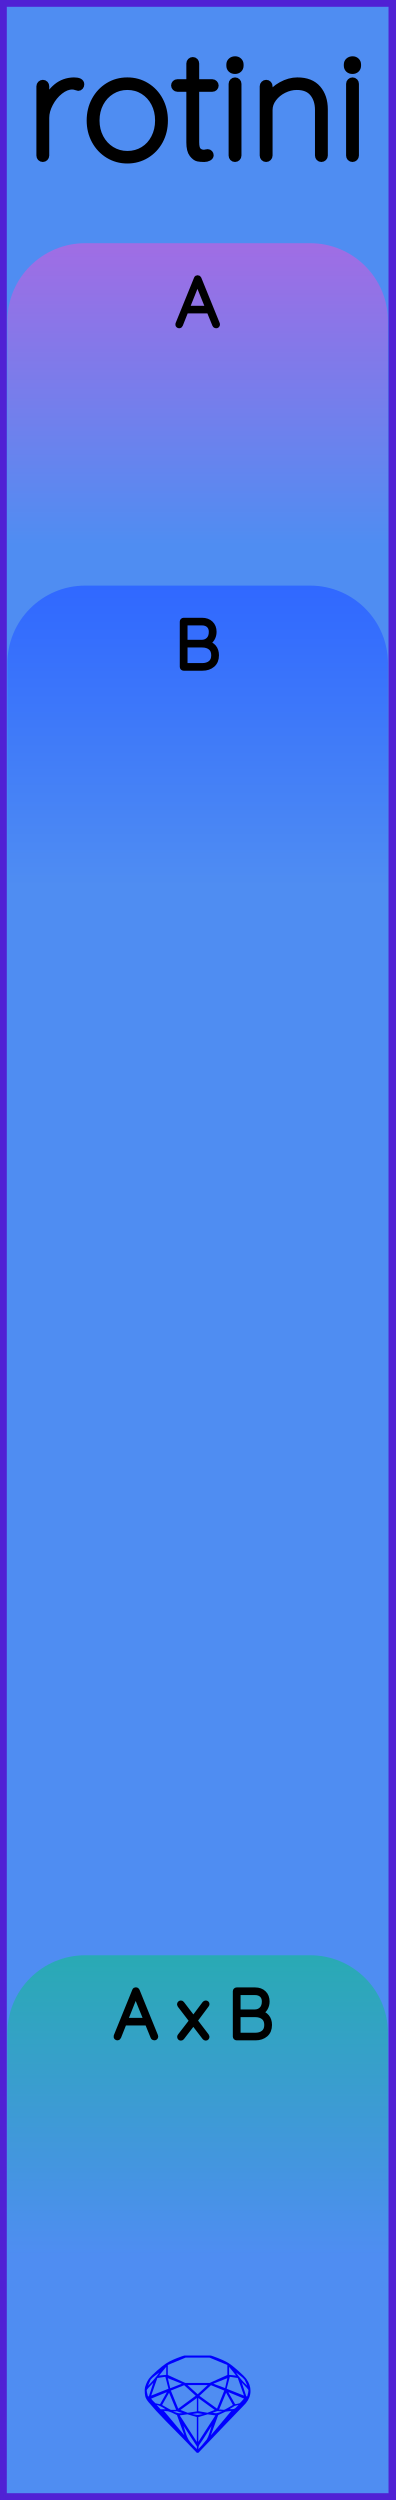
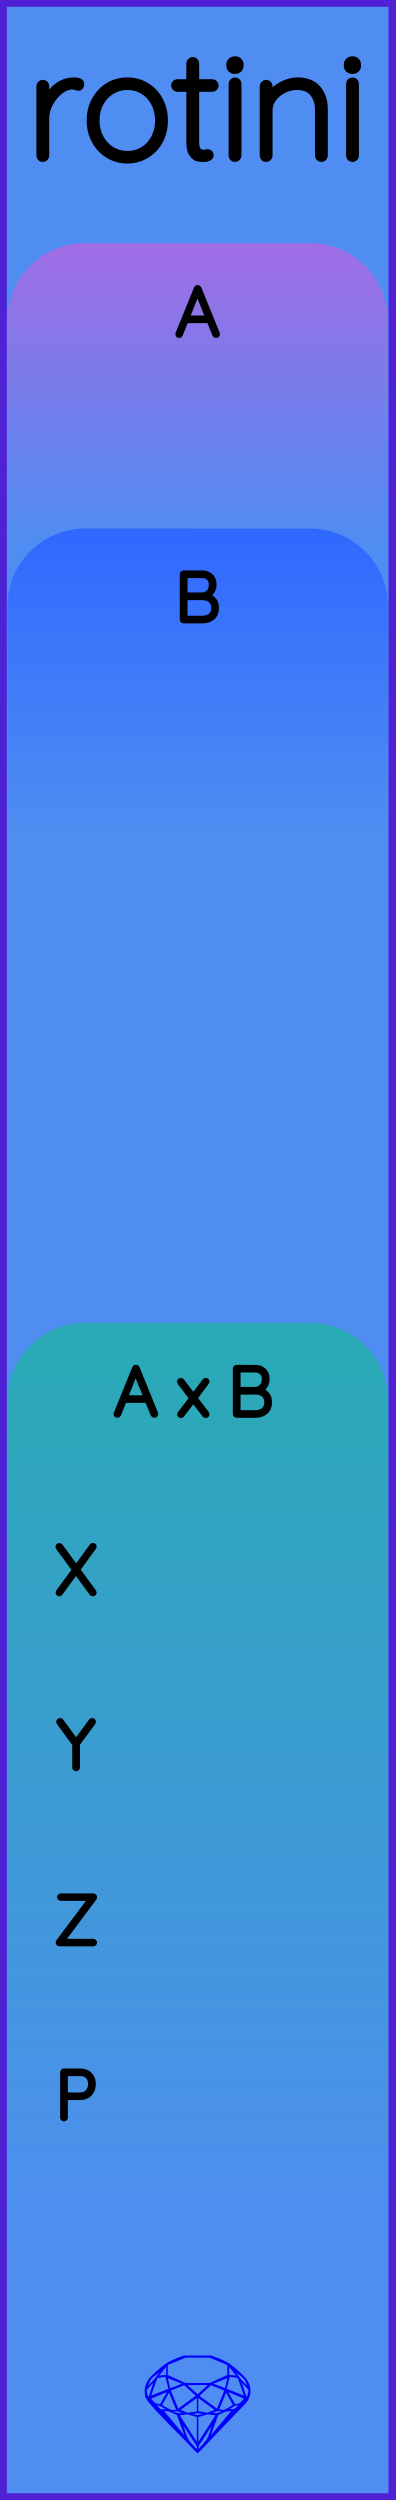
<svg xmlns="http://www.w3.org/2000/svg" width="20.32mm" height="128.50mm" viewBox="0 0 20.32 128.50">
  <g id="PanelLayer">
    <defs>
      <linearGradient id="gradient_a" x1="0" y1="12.5" x2="0" y2="28" gradientUnits="userSpaceOnUse">
        <stop style="stop-color:#a06de4;stop-opacity:1;" offset="0" />
        <stop style="stop-color:#4f8df2;stop-opacity:1;" offset="1" />
      </linearGradient>
-       <linearGradient id="gradient_b" x1="0" y1="30.1" x2="0" y2="45.6" gradientUnits="userSpaceOnUse">
+       <linearGradient id="gradient_b" x1="0" y1="27.167" x2="0" y2="42.667" gradientUnits="userSpaceOnUse">
        <stop style="stop-color:#3068ff;stop-opacity:1;" offset="0" />
        <stop style="stop-color:#4f8df2;stop-opacity:1;" offset="1" />
      </linearGradient>
-       <linearGradient id="gradient_c" x1="0" y1="100.5" x2="0" y2="116" gradientUnits="userSpaceOnUse">
+       <linearGradient id="gradient_c" x1="0" y1="68" x2="0" y2="116" gradientUnits="userSpaceOnUse">
        <stop style="stop-color:#29aab4;stop-opacity:1;" offset="0" />
        <stop style="stop-color:#4f8df2;stop-opacity:1;" offset="1" />
      </linearGradient>
    </defs>
    <rect id="border_rect" width="20.32" height="128.5" x="0" y="0" style="display:inline;fill:#4f8df2;fill-opacity:1;fill-rule:nonzero;stroke:#5021d4;stroke-width:0.7;stroke-linecap:round;stroke-linejoin:round;stroke-dasharray:none;stroke-opacity:1;image-rendering:auto" />
    <path id="model_name" d="M4.157 4.333Q4.157 4.403 4.118 4.449Q4.079 4.496 4.017 4.496Q3.994 4.496 3.905 4.461Q3.815 4.426 3.714 4.426Q3.396 4.426 3.078 4.678Q2.76 4.93 2.558 5.315Q2.356 5.699 2.356 6.056V7.996Q2.356 8.058 2.31 8.105Q2.263 8.151 2.201 8.151Q2.131 8.151 2.088 8.105Q2.046 8.058 2.046 7.996V4.434Q2.046 4.372 2.092 4.325Q2.139 4.278 2.201 4.278Q2.271 4.278 2.314 4.325Q2.356 4.372 2.356 4.434V5.256Q2.535 4.783 2.911 4.472Q3.288 4.162 3.8 4.154Q4.157 4.154 4.157 4.333ZM6.547 8.229Q6.012 8.229 5.573 7.961Q5.135 7.693 4.882 7.228Q4.63 6.762 4.63 6.195Q4.63 5.621 4.882 5.155Q5.135 4.69 5.569 4.422Q6.004 4.154 6.547 4.154Q7.083 4.154 7.521 4.422Q7.96 4.69 8.208 5.155Q8.456 5.621 8.456 6.195Q8.456 6.77 8.208 7.232Q7.96 7.693 7.521 7.961Q7.083 8.229 6.547 8.229ZM6.547 4.449Q6.097 4.449 5.728 4.678Q5.36 4.907 5.15 5.303Q4.941 5.699 4.941 6.195Q4.941 6.684 5.15 7.08Q5.36 7.476 5.728 7.705Q6.097 7.934 6.547 7.934Q7.005 7.934 7.37 7.709Q7.735 7.484 7.94 7.084Q8.146 6.684 8.146 6.195Q8.146 5.699 7.94 5.303Q7.735 4.907 7.37 4.678Q7.005 4.449 6.547 4.449ZM11.064 4.395Q11.064 4.457 11.021 4.5Q10.979 4.542 10.917 4.542H10.063V7.305Q10.063 7.647 10.183 7.759Q10.304 7.872 10.49 7.872Q10.521 7.872 10.579 7.856Q10.637 7.841 10.676 7.841Q10.73 7.841 10.769 7.883Q10.808 7.926 10.808 7.981Q10.808 8.05 10.715 8.101Q10.622 8.151 10.498 8.151Q10.304 8.151 10.172 8.124Q10.04 8.097 9.896 7.915Q9.753 7.732 9.753 7.321V4.542H9.116Q9.062 4.542 9.015 4.496Q8.969 4.449 8.969 4.395Q8.969 4.333 9.011 4.29Q9.054 4.247 9.116 4.247H9.753V3.262Q9.753 3.2 9.799 3.153Q9.846 3.107 9.908 3.107Q9.978 3.107 10.02 3.153Q10.063 3.2 10.063 3.262V4.247H10.917Q10.971 4.247 11.018 4.294Q11.064 4.341 11.064 4.395ZM12.081 8.151Q12.011 8.151 11.968 8.105Q11.926 8.058 11.926 7.996V4.31Q11.926 4.247 11.972 4.201Q12.019 4.154 12.081 4.154Q12.151 4.154 12.193 4.201Q12.236 4.247 12.236 4.31V7.996Q12.236 8.058 12.19 8.105Q12.143 8.151 12.081 8.151ZM11.809 3.378V3.316Q11.809 3.207 11.887 3.138Q11.964 3.068 12.089 3.068Q12.197 3.068 12.271 3.138Q12.345 3.207 12.345 3.316V3.378Q12.345 3.487 12.271 3.557Q12.197 3.627 12.081 3.627Q11.957 3.627 11.883 3.557Q11.809 3.487 11.809 3.378ZM16.675 5.621V7.996Q16.675 8.058 16.629 8.105Q16.582 8.151 16.52 8.151Q16.45 8.151 16.408 8.105Q16.365 8.058 16.365 7.996V5.652Q16.365 5.124 16.09 4.787Q15.814 4.449 15.255 4.449Q14.914 4.449 14.584 4.612Q14.254 4.775 14.044 5.055Q13.835 5.334 13.835 5.652V7.996Q13.835 8.058 13.788 8.105Q13.742 8.151 13.68 8.151Q13.61 8.151 13.567 8.105Q13.524 8.058 13.524 7.996V4.434Q13.524 4.372 13.571 4.325Q13.618 4.278 13.68 4.278Q13.749 4.278 13.792 4.325Q13.835 4.372 13.835 4.434V4.954Q14.06 4.604 14.467 4.379Q14.875 4.154 15.286 4.154Q15.977 4.154 16.326 4.562Q16.675 4.969 16.675 5.621ZM18.119 8.151Q18.049 8.151 18.006 8.105Q17.964 8.058 17.964 7.996V4.31Q17.964 4.247 18.01 4.201Q18.057 4.154 18.119 4.154Q18.189 4.154 18.232 4.201Q18.274 4.247 18.274 4.31V7.996Q18.274 8.058 18.228 8.105Q18.181 8.151 18.119 8.151ZM17.847 3.378V3.316Q17.847 3.207 17.925 3.138Q18.003 3.068 18.127 3.068Q18.235 3.068 18.309 3.138Q18.383 3.207 18.383 3.316V3.378Q18.383 3.487 18.309 3.557Q18.235 3.627 18.119 3.627Q17.995 3.627 17.921 3.557Q17.847 3.487 17.847 3.378Z" style="display:inline;stroke:#000000;stroke-width:0.35;stroke-linecap:round;stroke-linejoin:bevel" />
    <path id="sapphire_gemstone" d="m 12.875,122.900 q 0,0.342 -0.243,0.631 -0.044,0.052 -0.204,0.215 -0.187,0.19 -0.785,0.813 l -1.444,1.513 q -0.019,0.003 -0.044,0.003 -0.028,0 -0.041,-0.003 -0.083,-0.083 -0.648,-0.675 -0.469,-0.474 -0.934,-0.948 -0.557,-0.568 -0.898,-0.981 -0.132,-0.16 -0.168,-0.298 -0.028,-0.102 -0.028,-0.342 0,-0.11 0.072,-0.289 0.066,-0.165 0.141,-0.265 0.119,-0.157 0.422,-0.424 0.284,-0.251 0.474,-0.375 0.273,-0.179 0.819,-0.367 0.096,-0.033 0.11,-0.033 h 1.361 q 0.011,0 0.105,0.033 0.568,0.201 0.824,0.367 0.165,0.105 0.474,0.378 0.322,0.284 0.422,0.422 0.215,0.295 0.215,0.626 z m -0.168,-0.273 q -0.033,-0.107 -0.135,-0.309 -0.072,-0.094 -0.209,-0.198 -0.119,-0.085 -0.234,-0.171 0.245,0.364 0.579,0.678 z m -0.573,-0.524 -0.358,-0.446 v 0.411 z m 0.637,0.758 q 0,-0.052 -0.342,-0.394 l 0.229,0.703 h 0.05 q 0.063,-0.218 0.063,-0.309 z m -0.232,0.273 -0.317,-0.904 -0.411,-0.063 -0.16,0.615 z m 0.003,0.154 -0.772,-0.32 h -0.03 l 0.345,0.606 q 0.08,-0.003 0.234,-0.047 0.025,-0.014 0.223,-0.24 z m -0.857,-1.05 -0.719,0.284 0.604,0.226 z m 0,-0.163 v -0.515 l -0.918,-0.38 h -1.224 l -0.918,0.38 v 0.515 l 0.898,0.408 h 1.254 z m 0.573,1.538 q -0.069,0.011 -0.198,0.052 -0.085,0.055 -0.259,0.163 0.019,0 0.063,0.003 0.041,0 0.063,0 0.119,0 0.19,-0.069 0.072,-0.072 0.141,-0.149 z m -0.289,0.003 -0.347,-0.631 -0.364,0.879 q 0.025,-0.017 0.066,-0.017 0.03,0 0.085,0.011 0.058,0.008 0.088,0.008 0.05,0 0.229,-0.107 0.229,-0.138 0.243,-0.143 z m -0.441,-0.741 -0.684,-0.276 -0.593,0.548 0.904,0.656 z m -0.854,-0.284 h -1.036 l 0.524,0.474 z m 0.75,1.367 q -0.229,-0.03 -0.229,-0.03 -0.036,0 -0.273,0.094 l 0.19,0.019 q 0.011,0 0.311,-0.083 z m -0.389,-0.088 -0.843,-0.612 v 0.675 l 0.471,0.083 z m 0.854,0.05 q -0.099,0.006 -0.295,0.039 -0.011,0.003 -0.378,0.176 -0.13,0.347 -0.38,1.042 z m -2.544,-1.397 -0.719,-0.284 0.124,0.518 z m -0.802,-0.455 v -0.411 l -0.367,0.446 z m 1.516,1.072 -0.593,-0.54 -0.684,0.276 0.38,0.929 z m 0.369,0.943 q -0.033,-0.003 -0.135,-0.025 -0.085,-0.017 -0.138,-0.017 -0.052,0 -0.138,0.017 -0.102,0.022 -0.135,0.025 0.265,0.047 0.273,0.047 0.008,0 0.273,-0.047 z m -0.309,-0.138 v -0.686 l -0.843,0.612 0.372,0.146 z m 0.951,0.207 -0.397,-0.055 -0.48,0.141 v 1.276 z m -2.888,-2.202 q -0.119,0.085 -0.234,0.174 -0.146,0.107 -0.209,0.196 -0.044,0.105 -0.135,0.314 0.369,-0.364 0.579,-0.684 z m 0.477,0.832 -0.16,-0.615 -0.411,0.063 -0.317,0.904 z m 0.394,1.083 -0.364,-0.879 -0.356,0.631 q 0.435,0.251 0.452,0.251 0.091,0 0.267,-0.003 z m 1.822,0.83 q -0.132,0.212 -0.405,0.634 -0.077,0.107 -0.22,0.328 -0.058,0.105 -0.055,0.226 0.16,-0.152 0.433,-0.496 0.077,-0.13 0.141,-0.339 0.055,-0.176 0.107,-0.353 z m -1.494,-0.661 -0.27,-0.088 -0.008,-0.011 q -0.025,0 -0.107,0.011 -0.066,0.006 -0.107,0.006 0.273,0.091 0.311,0.091 0.025,0 0.182,-0.008 z m -0.81,-1.064 h -0.03 l -0.772,0.32 q 0.066,0.097 0.223,0.24 0.077,0.014 0.234,0.047 z m -0.689,-0.502 q -0.342,0.347 -0.342,0.394 0,0.08 0.063,0.309 h 0.05 z m 2.235,3.045 v -1.276 l -0.48,-0.141 -0.397,0.055 z m -1.607,-1.676 q -0.256,-0.182 -0.458,-0.223 0.066,0.077 0.204,0.223 z m 1.61,2.045 v -0.138 l -0.684,-1.05 q 0.052,0.176 0.107,0.353 0.063,0.209 0.141,0.339 0.069,0.119 0.204,0.259 0.116,0.119 0.232,0.237 z m -0.645,-0.706 q -0.116,-0.328 -0.38,-1.042 -0.135,-0.066 -0.273,-0.13 -0.16,-0.072 -0.289,-0.072 -0.052,0 -0.11,-0.014 z" style="stroke-width:0;fill:#0000ff;stroke:#2e2114;stroke-linecap:square;stroke-opacity:1" />
    <path id="a_art" d="M 0.38,28.00 L 0.38,16.50 A 4 4 0 0 1 4.38 12.5 L 15.94,12.50 A 4 4 0 0 1 19.94 16.5 L 19.94,12.50 L 19.94,28.00 z" style="fill:url(#gradient_a);fill-opacity:1;stroke-width:0;" />
-     <path id="b_art" d="M 0.38,45.60 L 0.38,34.10 A 4 4 0 0 1 4.38 30.1 L 15.94,30.10 A 4 4 0 0 1 19.94 34.1 L 19.94,30.10 L 19.94,45.60 z" style="fill:url(#gradient_b);fill-opacity:1;stroke-width:0;" />
-     <path id="c_art" d="M 0.38,116.00 L 0.38,104.50 A 4 4 0 0 1 4.38 100.5 L 15.94,100.50 A 4 4 0 0 1 19.94 104.5 L 19.94,100.50 L 19.94,116.00 z" style="fill:url(#gradient_c);fill-opacity:1;stroke-width:0;" />
-     <path d="M11.181 16.682Q11.181 16.714 11.16 16.731Q11.139 16.749 11.107 16.749Q11.082 16.749 11.063 16.736Q11.044 16.724 11.037 16.703L10.74 15.976L10.744 15.983H9.562L9.276 16.703Q9.259 16.749 9.213 16.749Q9.181 16.749 9.162 16.731Q9.142 16.714 9.139 16.689Q9.135 16.675 9.142 16.654L10.091 14.318Q10.102 14.29 10.118 14.281Q10.133 14.272 10.158 14.272Q10.211 14.272 10.229 14.318L11.178 16.654Q11.181 16.664 11.181 16.682ZM9.618 15.842H10.687L10.148 14.512Z" style="stroke:#000000;stroke-width:0.25;stroke-linecap:round;stroke-linejoin:bevel" />
-     <path d="M11.13 33.682Q11.13 34.003 10.927 34.176Q10.724 34.349 10.411 34.349H9.437Q9.409 34.349 9.387 34.328Q9.366 34.306 9.366 34.278V31.95Q9.366 31.922 9.387 31.901Q9.409 31.879 9.437 31.879H10.386Q10.668 31.879 10.837 32.042Q11.007 32.204 11.007 32.479Q11.007 32.677 10.908 32.837Q10.809 32.998 10.633 33.058Q10.858 33.1 10.994 33.262Q11.13 33.425 11.13 33.682ZM10.368 32.02H9.514V33.012H10.368Q10.587 33.008 10.723 32.869Q10.858 32.73 10.858 32.476Q10.858 32.267 10.73 32.144Q10.601 32.02 10.368 32.02ZM10.982 33.682Q10.982 33.421 10.82 33.289Q10.657 33.156 10.393 33.156H9.514V34.208H10.393Q10.657 34.208 10.82 34.075Q10.982 33.943 10.982 33.682Z" style="stroke:#000000;stroke-width:0.25;stroke-linecap:round;stroke-linejoin:bevel" />
-     <path d="M8.007 104.682Q8.007 104.714 7.986 104.731Q7.965 104.749 7.933 104.749Q7.908 104.749 7.889 104.736Q7.869 104.724 7.862 104.703L7.566 103.976L7.569 103.983H6.388L6.102 104.703Q6.084 104.749 6.038 104.749Q6.007 104.749 5.987 104.731Q5.968 104.714 5.964 104.689Q5.961 104.675 5.968 104.654L6.917 102.318Q6.927 102.29 6.943 102.281Q6.959 102.272 6.984 102.272Q7.037 102.272 7.054 102.318L8.003 104.654Q8.007 104.664 8.007 104.682ZM6.444 103.842H7.513L6.973 102.512ZM10.628 104.65Q10.642 104.668 10.642 104.692Q10.642 104.721 10.623 104.742Q10.603 104.763 10.575 104.763Q10.543 104.763 10.515 104.731L9.937 103.976L9.354 104.735Q9.333 104.763 9.298 104.763Q9.27 104.763 9.25 104.745Q9.231 104.728 9.231 104.696Q9.231 104.671 9.245 104.654L9.852 103.867L9.238 103.066Q9.224 103.048 9.224 103.024Q9.224 102.992 9.247 102.971Q9.27 102.95 9.298 102.95Q9.333 102.95 9.354 102.981L9.94 103.747L10.515 102.981Q10.543 102.95 10.575 102.95Q10.607 102.95 10.624 102.967Q10.642 102.985 10.642 103.01Q10.642 103.031 10.624 103.056L10.025 103.86ZM13.856 104.082Q13.856 104.403 13.653 104.576Q13.45 104.749 13.136 104.749H12.163Q12.134 104.749 12.113 104.728Q12.092 104.707 12.092 104.678V102.35Q12.092 102.322 12.113 102.301Q12.134 102.279 12.163 102.279H13.112Q13.394 102.279 13.563 102.442Q13.732 102.604 13.732 102.879Q13.732 103.077 13.634 103.237Q13.535 103.398 13.358 103.458Q13.584 103.5 13.72 103.662Q13.856 103.825 13.856 104.082ZM13.094 102.421H12.24V103.412H13.094Q13.313 103.408 13.448 103.269Q13.584 103.13 13.584 102.876Q13.584 102.667 13.456 102.544Q13.327 102.421 13.094 102.421ZM13.708 104.082Q13.708 103.821 13.546 103.689Q13.383 103.556 13.119 103.556H12.24V104.608H13.119Q13.383 104.608 13.546 104.475Q13.708 104.343 13.708 104.082Z" style="stroke:#000000;stroke-width:0.25;stroke-linecap:round;stroke-linejoin:bevel" />
+     <path id="b_art" d="M 0.38,42.67 L 0.38,31.17 A 4 4 0 0 1 4.38 27.167 L 15.94,27.17 A 4 4 0 0 1 19.94 31.167 L 19.94,27.17 L 19.94,42.67 z" style="fill:url(#gradient_b);fill-opacity:1;stroke-width:0;" />
+     <path id="c_art" d="M 0.38,116.00 L 0.38,72.00 A 4 4 0 0 1 4.38 68 L 15.94,68.00 A 4 4 0 0 1 19.94 72 L 19.94,68.00 L 19.94,116.00 z" style="fill:url(#gradient_c);fill-opacity:1;stroke-width:0;" />
+     <path d="M11.181 17.182Q11.181 17.214 11.16 17.231Q11.139 17.249 11.107 17.249Q11.082 17.249 11.063 17.236Q11.044 17.224 11.037 17.203L10.74 16.476L10.744 16.483H9.562L9.276 17.203Q9.259 17.249 9.213 17.249Q9.181 17.249 9.162 17.231Q9.142 17.214 9.139 17.189Q9.135 17.175 9.142 17.154L10.091 14.818Q10.102 14.79 10.118 14.781Q10.133 14.772 10.158 14.772Q10.211 14.772 10.229 14.818L11.178 17.154Q11.181 17.164 11.181 17.182ZM9.618 16.342H10.687L10.148 15.012Z" style="stroke:#000000;stroke-width:0.25;stroke-linecap:round;stroke-linejoin:bevel" />
+     <path d="M11.13 31.249Q11.13 31.57 10.927 31.743Q10.724 31.916 10.411 31.916H9.437Q9.409 31.916 9.387 31.894Q9.366 31.873 9.366 31.845V29.517Q9.366 29.488 9.387 29.467Q9.409 29.446 9.437 29.446H10.386Q10.668 29.446 10.837 29.608Q11.007 29.771 11.007 30.046Q11.007 30.243 10.908 30.404Q10.809 30.564 10.633 30.624Q10.858 30.667 10.994 30.829Q11.13 30.991 11.13 31.249ZM10.368 29.587H9.514V30.578H10.368Q10.587 30.575 10.723 30.436Q10.858 30.296 10.858 30.042Q10.858 29.834 10.73 29.711Q10.601 29.587 10.368 29.587ZM10.982 31.249Q10.982 30.988 10.82 30.855Q10.657 30.723 10.393 30.723H9.514V31.774H10.393Q10.657 31.774 10.82 31.642Q10.982 31.51 10.982 31.249Z" style="stroke:#000000;stroke-width:0.25;stroke-linecap:round;stroke-linejoin:bevel" />
+     <path d="M8.007 72.682Q8.007 72.714 7.986 72.731Q7.965 72.749 7.933 72.749Q7.908 72.749 7.889 72.737Q7.869 72.724 7.862 72.703L7.566 71.976L7.569 71.983H6.388L6.102 72.703Q6.084 72.749 6.038 72.749Q6.007 72.749 5.987 72.731Q5.968 72.714 5.964 72.689Q5.961 72.675 5.968 72.654L6.917 70.318Q6.927 70.29 6.943 70.281Q6.959 70.272 6.984 70.272Q7.037 70.272 7.054 70.318L8.003 72.654Q8.007 72.664 8.007 72.682ZM6.444 71.842H7.513L6.973 70.512ZM10.628 72.65Q10.642 72.668 10.642 72.692Q10.642 72.721 10.623 72.742Q10.603 72.763 10.575 72.763Q10.543 72.763 10.515 72.731L9.937 71.976L9.354 72.735Q9.333 72.763 9.298 72.763Q9.27 72.763 9.25 72.745Q9.231 72.728 9.231 72.696Q9.231 72.671 9.245 72.654L9.852 71.867L9.238 71.066Q9.224 71.048 9.224 71.024Q9.224 70.992 9.247 70.971Q9.27 70.95 9.298 70.95Q9.333 70.95 9.354 70.981L9.94 71.747L10.515 70.981Q10.543 70.95 10.575 70.95Q10.607 70.95 10.624 70.967Q10.642 70.985 10.642 71.01Q10.642 71.031 10.624 71.055L10.025 71.86ZM13.856 72.082Q13.856 72.403 13.653 72.576Q13.45 72.749 13.136 72.749H12.163Q12.134 72.749 12.113 72.728Q12.092 72.707 12.092 72.678V70.35Q12.092 70.322 12.113 70.301Q12.134 70.279 12.163 70.279H13.112Q13.394 70.279 13.563 70.442Q13.732 70.604 13.732 70.879Q13.732 71.077 13.634 71.237Q13.535 71.398 13.358 71.458Q13.584 71.5 13.72 71.662Q13.856 71.825 13.856 72.082ZM13.094 70.421H12.24V71.412H13.094Q13.313 71.408 13.448 71.269Q13.584 71.13 13.584 70.876Q13.584 70.667 13.456 70.544Q13.327 70.421 13.094 70.421ZM13.708 72.082Q13.708 71.821 13.546 71.689Q13.383 71.556 13.119 71.556H12.24V72.608H13.119Q13.383 72.608 13.546 72.475Q13.708 72.343 13.708 72.082Z" style="stroke:#000000;stroke-width:0.25;stroke-linecap:round;stroke-linejoin:bevel" />
+     <path d="M4.825 81.813Q4.843 81.838 4.843 81.856Q4.843 81.887 4.822 81.907Q4.801 81.926 4.769 81.926Q4.73 81.926 4.713 81.898L3.905 80.797L3.1 81.898Q3.083 81.926 3.047 81.926Q3.016 81.926 2.998 81.907Q2.98 81.887 2.98 81.866Q2.98 81.849 2.998 81.82L3.827 80.688L2.991 79.548Q2.977 79.531 2.977 79.506Q2.977 79.474 2.998 79.455Q3.019 79.436 3.047 79.436Q3.09 79.436 3.107 79.464L3.915 80.568L4.72 79.46Q4.741 79.432 4.773 79.432Q4.804 79.432 4.824 79.448Q4.843 79.464 4.843 79.488Q4.843 79.513 4.825 79.538L3.996 80.681Z" style="stroke:#000000;stroke-width:0.25;stroke-linecap:round;stroke-linejoin:bevel" />
+     <path d="M4.79 88.545 3.986 89.638V90.845Q3.986 90.873 3.965 90.894Q3.944 90.915 3.912 90.915Q3.88 90.915 3.859 90.894Q3.838 90.873 3.838 90.845V89.653L3.03 88.545Q3.016 88.527 3.016 88.499Q3.016 88.474 3.039 88.453Q3.062 88.432 3.09 88.432Q3.129 88.432 3.15 88.464L3.912 89.504L4.674 88.464Q4.695 88.432 4.734 88.432Q4.765 88.432 4.785 88.455Q4.804 88.478 4.804 88.499Q4.804 88.517 4.79 88.545Z" style="stroke:#000000;stroke-width:0.25;stroke-linecap:round;stroke-linejoin:bevel" />
+     <path d="M4.864 99.849Q4.864 99.877 4.843 99.896Q4.822 99.915 4.794 99.915H3.058Q3.026 99.915 3.007 99.893Q2.987 99.87 2.987 99.841Q2.987 99.817 3.002 99.799L4.667 97.58H3.129Q3.1 97.58 3.079 97.561Q3.058 97.541 3.058 97.513Q3.058 97.485 3.079 97.466Q3.1 97.446 3.129 97.446H4.787Q4.829 97.446 4.848 97.467Q4.868 97.488 4.868 97.517Q4.868 97.541 4.854 97.559L3.192 99.781H4.794Q4.822 99.781 4.843 99.803Q4.864 99.824 4.864 99.849Z" style="stroke:#000000;stroke-width:0.25;stroke-linecap:round;stroke-linejoin:bevel" />
+     <path d="M4.799 107.12Q4.799 107.317 4.716 107.478Q4.633 107.638 4.481 107.728Q4.33 107.818 4.132 107.818H3.363V108.845Q3.363 108.873 3.34 108.894Q3.317 108.915 3.289 108.915Q3.257 108.915 3.236 108.894Q3.215 108.873 3.215 108.845V106.517Q3.215 106.488 3.236 106.467Q3.257 106.446 3.286 106.446H4.132Q4.432 106.446 4.616 106.633Q4.799 106.82 4.799 107.12ZM4.651 107.12Q4.651 106.876 4.511 106.732Q4.372 106.587 4.132 106.587H3.363V107.677H4.132Q4.369 107.677 4.51 107.52Q4.651 107.363 4.651 107.12Z" style="stroke:#000000;stroke-width:0.25;stroke-linecap:round;stroke-linejoin:bevel" />
    <g id="ControlLayer" style="display:none;">
      <circle id="a_input" cx="10.16" cy="22" r="1" />
-       <circle id="b_input" cx="10.16" cy="39.6" r="1" />
-       <circle id="c_output" cx="10.16" cy="110" r="1" />
+       <circle id="b_input" cx="10.16" cy="36.667" r="1" />
+       <circle id="x_output" cx="10.16" cy="80.667" r="1" />
+       <circle id="y_output" cx="10.16" cy="89.667" r="1" />
+       <circle id="z_output" cx="10.16" cy="98.667" r="1" />
+       <circle id="c_output" cx="10.16" cy="107.667" r="1" />
    </g>
  </g>
</svg>
